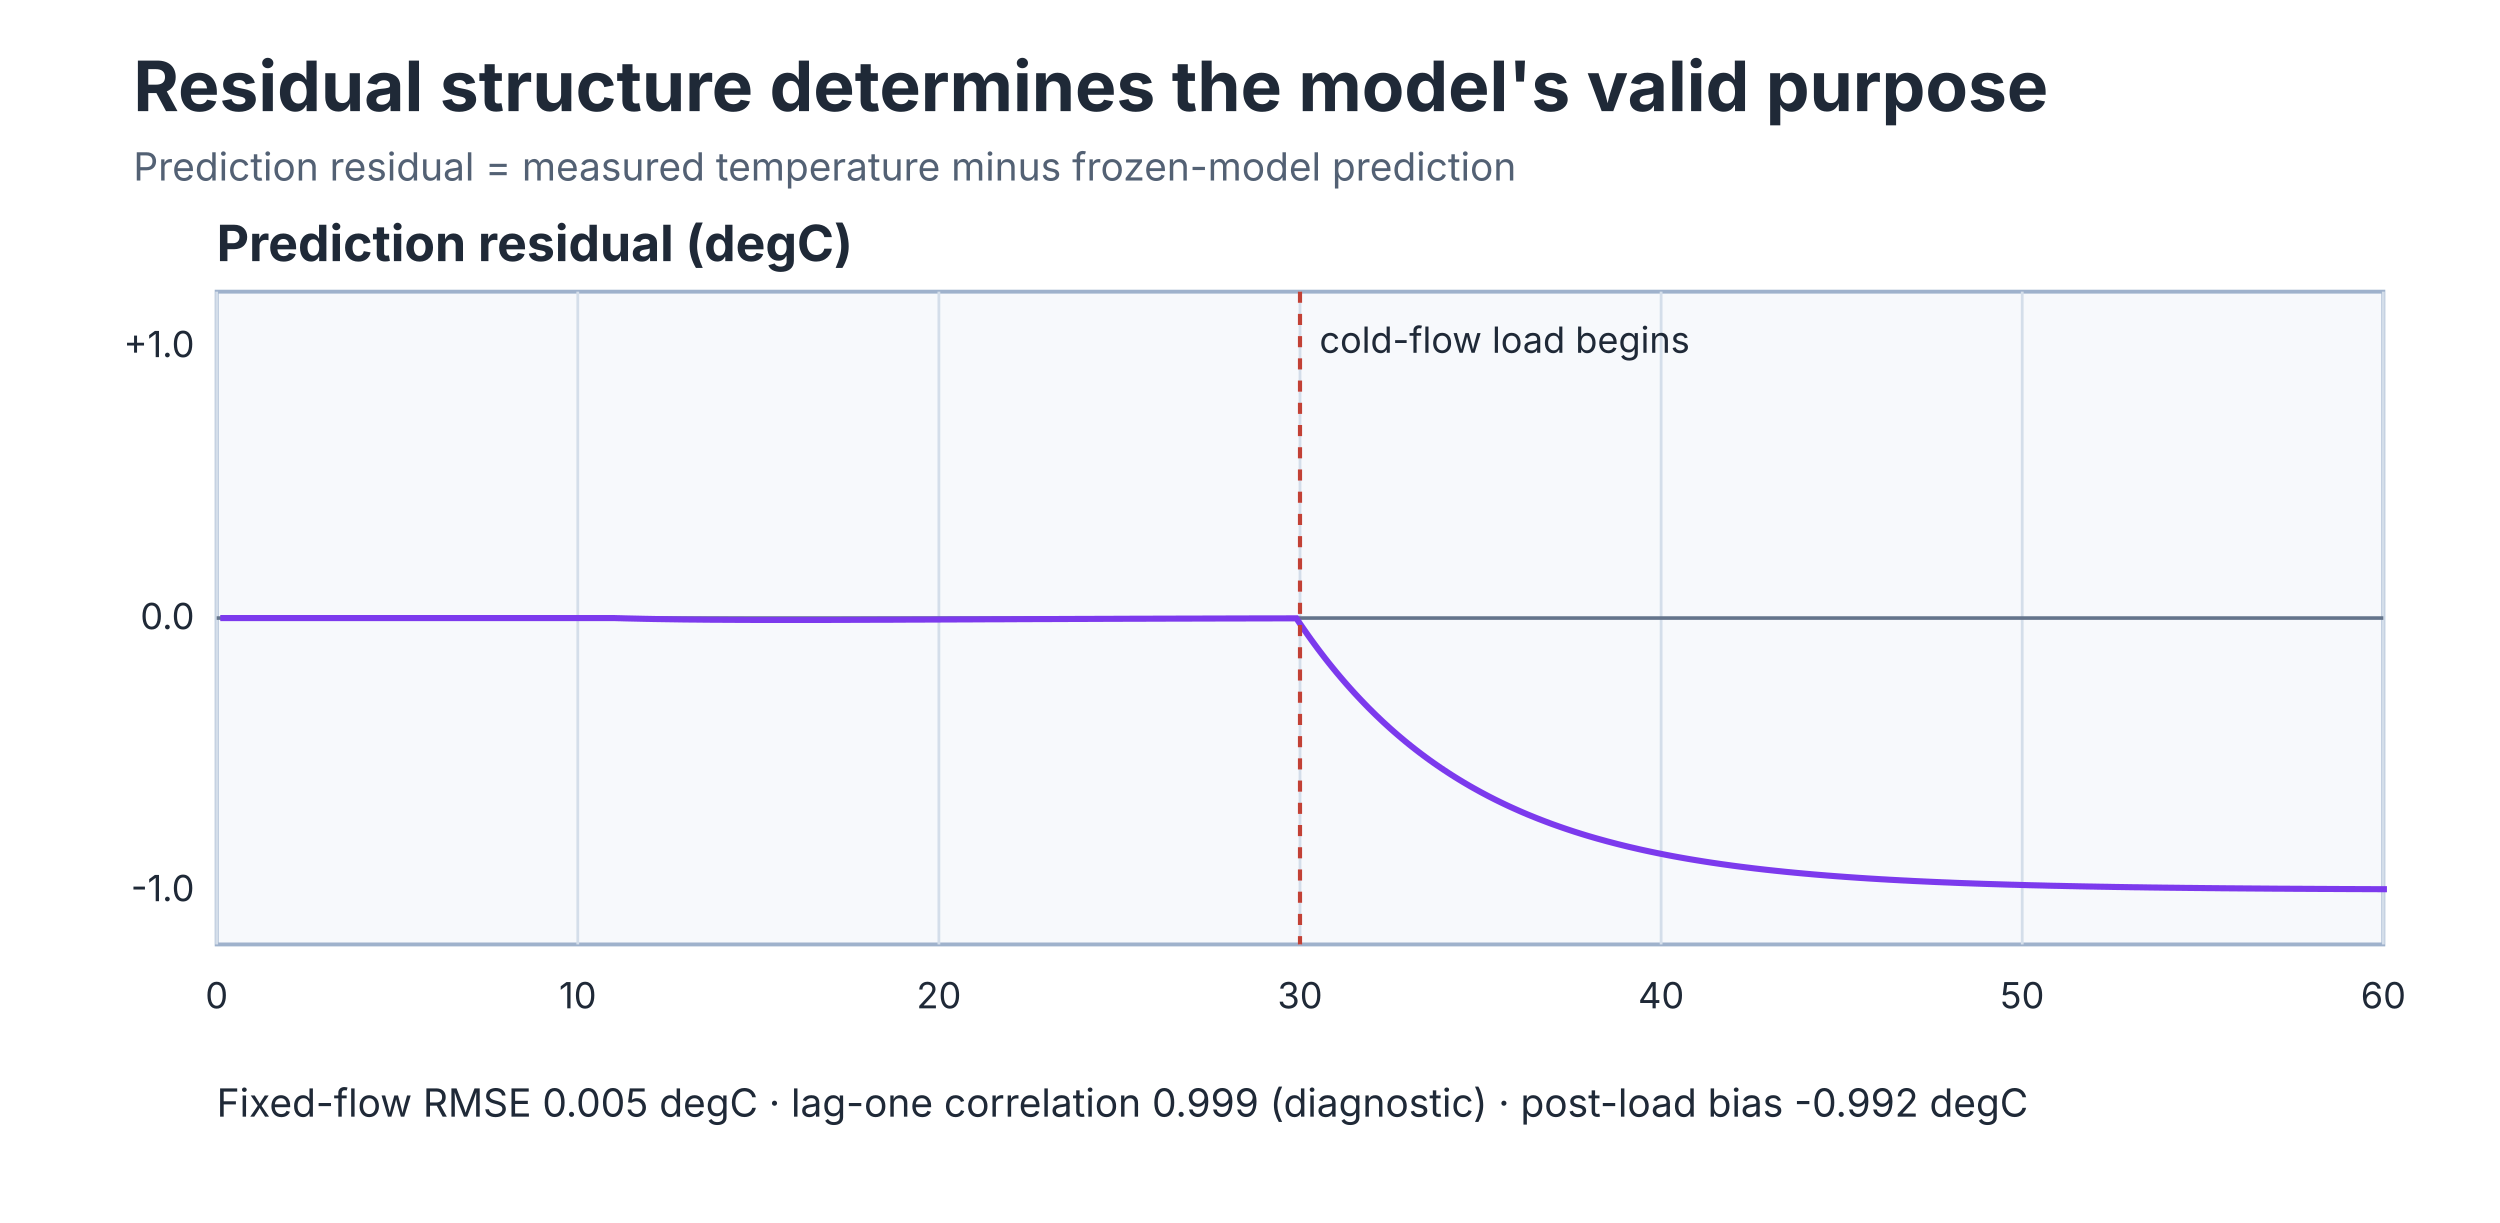
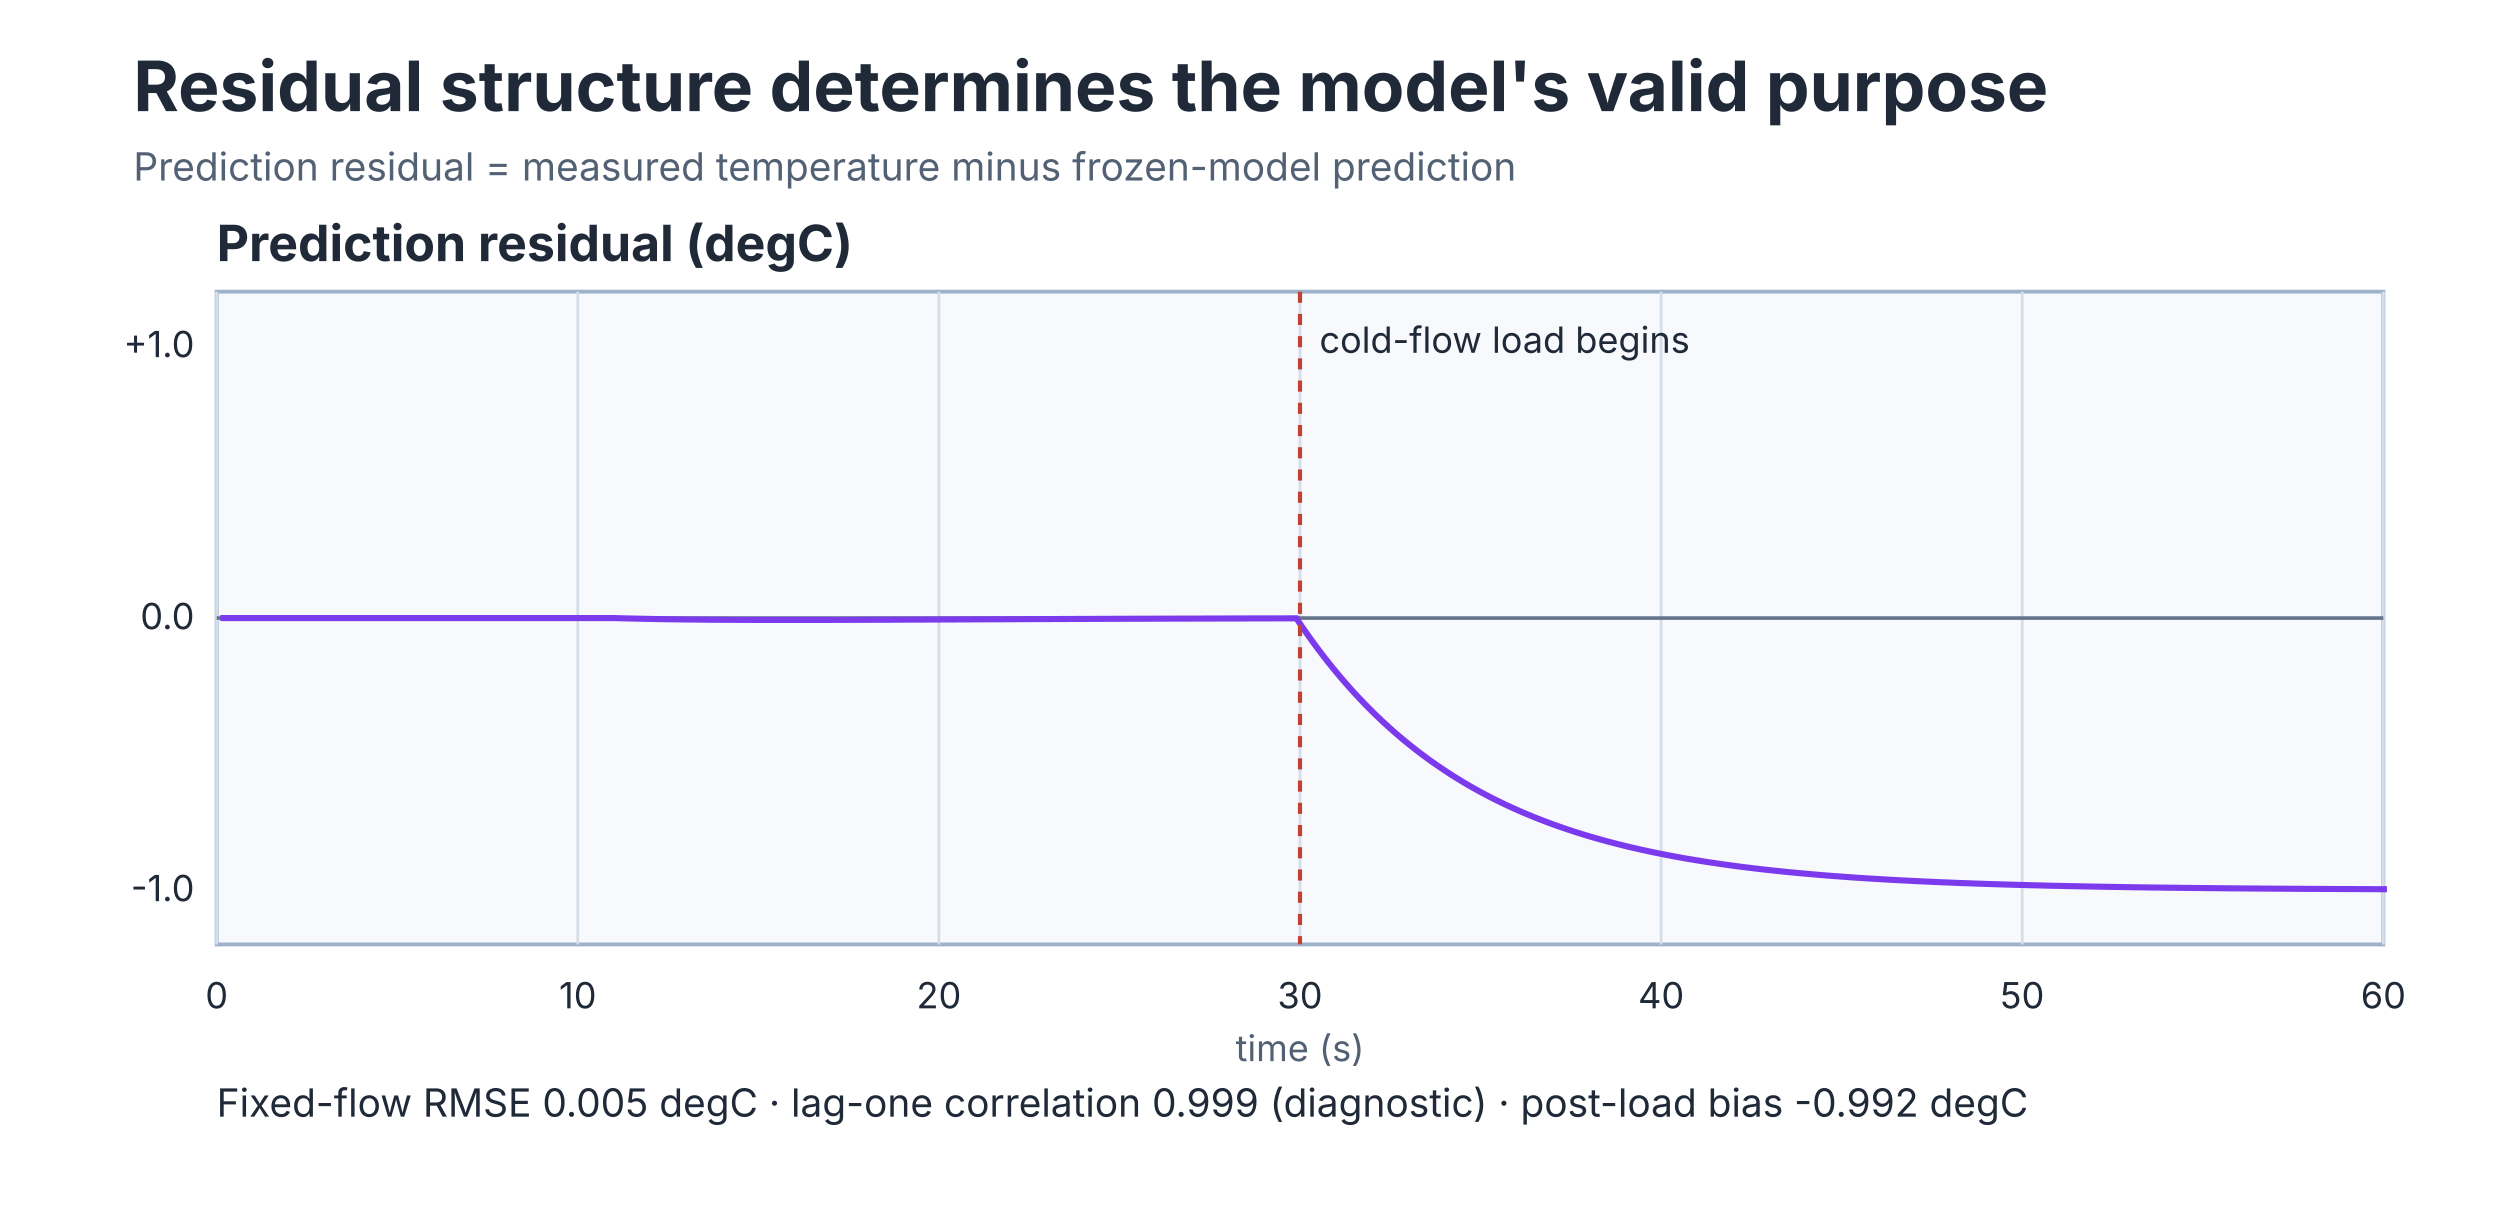
<svg xmlns="http://www.w3.org/2000/svg" width="900" height="440" viewBox="0 0 900 440">
  <style>
text{font-family:-apple-system,BlinkMacSystemFont,'Segoe UI',sans-serif;fill:#1f2937}
.title{font-size:25px;font-weight:700}.heading{font-size:18px;font-weight:700}
.body{font-size:14px}.small{font-size:13px}.muted{fill:#536174}
.panel{fill:#f7f9fc;stroke:#9fb2cc;stroke-width:1.4}.grid{stroke:#d4deea;stroke-width:1}
.measured{fill:none;stroke:#1473e6;stroke-width:3}.model{fill:none;stroke:#e46c0a;stroke-width:2.4;stroke-dasharray:8 5}
.envelope{fill:#e8dfff;stroke:none;opacity:.8}.residual{fill:none;stroke:#7c3aed;stroke-width:2.2}
.event{stroke:#c24135;stroke-width:1.5;stroke-dasharray:4 4}.zero{stroke:#64748b;stroke-width:1.3}
.accepted{fill:#e5f7ee;stroke:#14804a}.restricted{fill:#fff4d6;stroke:#a16207}
svg{background:#fff;forced-color-adjust:none}
</style>
  <text x="48" y="40" class="title">Residual structure determines the model's valid purpose</text>
  <text x="48" y="65" class="body muted">Prediction residual = measured temperature minus frozen-model prediction</text>
  <text x="78.0" y="94" class="heading">Prediction residual (degC)</text>
  <rect x="78.0" y="105.0" width="780.0" height="235.0" class="panel" />
  <line x1="78.00" y1="105.0" x2="78.00" y2="340.0" class="grid" />
  <line x1="208.00" y1="105.0" x2="208.00" y2="340.0" class="grid" />
  <line x1="338.00" y1="105.0" x2="338.00" y2="340.0" class="grid" />
  <line x1="468.00" y1="105.0" x2="468.00" y2="340.0" class="grid" />
  <line x1="598.00" y1="105.0" x2="598.00" y2="340.0" class="grid" />
  <line x1="728.00" y1="105.0" x2="728.00" y2="340.0" class="grid" />
  <line x1="858.00" y1="105.0" x2="858.00" y2="340.0" class="grid" />
  <text x="78.00" y="363" text-anchor="middle" class="small">0</text>
  <text x="208.00" y="363" text-anchor="middle" class="small">10</text>
  <text x="338.00" y="363" text-anchor="middle" class="small">20</text>
  <text x="468.00" y="363" text-anchor="middle" class="small">30</text>
  <text x="598.00" y="363" text-anchor="middle" class="small">40</text>
  <text x="728.00" y="363" text-anchor="middle" class="small">50</text>
  <text x="858.00" y="363" text-anchor="middle" class="small">60</text>
+   <text x="468.00" y="382" text-anchor="middle" class="small muted">time (s)</text>
  <line x1="78.0" y1="222.50" x2="858.0" y2="222.50" class="zero" />
  <polyline points="79.30,222.50 80.60,222.50 81.90,222.50 83.20,222.50 84.50,222.50 85.80,222.50 87.10,222.50 88.40,222.50 89.70,222.50 91.00,222.50 92.30,222.50 93.60,222.50 94.90,222.50 96.20,222.50 97.50,222.50 98.80,222.50 100.10,222.50 101.40,222.50 102.70,222.50 104.00,222.50 105.30,222.50 106.60,222.50 107.90,222.50 109.20,222.50 110.50,222.50 111.80,222.50 113.10,222.50 114.40,222.50 115.70,222.50 117.00,222.50 118.30,222.50 119.60,222.50 120.90,222.50 122.20,222.50 123.50,222.50 124.80,222.50 126.10,222.50 127.40,222.50 128.70,222.50 130.00,222.50 131.30,222.50 132.60,222.50 133.90,222.50 135.20,222.50 136.50,222.50 137.80,222.50 139.10,222.50 140.40,222.50 141.70,222.50 143.00,222.50 144.30,222.50 145.60,222.50 146.90,222.50 148.20,222.50 149.50,222.50 150.80,222.50 152.10,222.50 153.40,222.50 154.70,222.50 156.00,222.50 157.30,222.50 158.60,222.50 159.90,222.50 161.20,222.50 162.50,222.50 163.80,222.50 165.10,222.50 166.40,222.50 167.70,222.50 169.00,222.50 170.30,222.50 171.60,222.50 172.90,222.50 174.20,222.50 175.50,222.50 176.80,222.50 178.10,222.50 179.40,222.50 180.70,222.50 182.00,222.50 183.30,222.50 184.60,222.50 185.90,222.50 187.20,222.50 188.50,222.50 189.80,222.50 191.10,222.50 192.40,222.50 193.70,222.50 195.00,222.50 196.30,222.50 197.60,222.50 198.90,222.50 200.20,222.50 201.50,222.50 202.80,222.50 204.10,222.50 205.40,222.50 206.70,222.50 208.00,222.50 209.30,222.50 210.60,222.50 211.90,222.50 213.20,222.50 214.50,222.50 215.80,222.50 217.10,222.50 218.40,222.50 219.70,222.50 221.00,222.50 222.30,222.54 223.60,222.57 224.90,222.61 226.20,222.64 227.50,222.67 228.80,222.70 230.10,222.73 231.40,222.76 232.70,222.79 234.00,222.81 235.30,222.84 236.60,222.86 237.90,222.88 239.20,222.90 240.50,222.92 241.80,222.94 243.10,222.96 244.40,222.98 245.70,223.00 247.00,223.01 248.30,223.03 249.60,223.04 250.90,223.05 252.20,223.06 253.50,223.08 254.80,223.09 256.10,223.10 257.40,223.11 258.70,223.11 260.00,223.12 261.30,223.13 262.60,223.14 263.90,223.14 265.20,223.15 266.50,223.15 267.80,223.16 269.10,223.16 270.40,223.17 271.70,223.17 273.00,223.17 274.30,223.18 275.60,223.18 276.90,223.18 278.20,223.18 279.50,223.18 280.80,223.18 282.10,223.18 283.40,223.18 284.70,223.18 286.00,223.18 287.30,223.18 288.60,223.18 289.90,223.18 291.20,223.18 292.50,223.18 293.80,223.18 295.10,223.17 296.40,223.17 297.70,223.17 299.00,223.17 300.30,223.16 301.60,223.16 302.90,223.16 304.20,223.15 305.50,223.15 306.80,223.14 308.10,223.14 309.40,223.14 310.70,223.13 312.00,223.13 313.30,223.12 314.60,223.12 315.90,223.11 317.20,223.11 318.50,223.11 319.80,223.10 321.10,223.10 322.40,223.09 323.70,223.09 325.00,223.08 326.30,223.07 327.60,223.07 328.90,223.06 330.20,223.06 331.50,223.05 332.80,223.05 334.10,223.04 335.40,223.04 336.70,223.03 338.00,223.03 339.30,223.02 340.60,223.02 341.90,223.01 343.20,223.00 344.50,223.00 345.80,222.99 347.10,222.99 348.40,222.98 349.70,222.98 351.00,222.97 352.30,222.97 353.60,222.96 354.90,222.95 356.20,222.95 357.50,222.94 358.80,222.94 360.10,222.93 361.40,222.93 362.70,222.92 364.00,222.92 365.30,222.91 366.60,222.90 367.90,222.90 369.20,222.89 370.50,222.89 371.80,222.88 373.10,222.88 374.40,222.87 375.70,222.87 377.00,222.86 378.30,222.86 379.60,222.85 380.90,222.85 382.20,222.84 383.50,222.84 384.80,222.83 386.10,222.83 387.40,222.82 388.70,222.82 390.00,222.81 391.30,222.81 392.60,222.80 393.90,222.80 395.20,222.79 396.50,222.79 397.80,222.78 399.10,222.78 400.40,222.78 401.70,222.77 403.00,222.77 404.30,222.76 405.60,222.76 406.90,222.75 408.20,222.75 409.50,222.74 410.80,222.74 412.10,222.74 413.40,222.73 414.70,222.73 416.00,222.72 417.30,222.72 418.60,222.72 419.90,222.71 421.20,222.71 422.50,222.71 423.80,222.70 425.10,222.70 426.40,222.69 427.70,222.69 429.00,222.69 430.30,222.68 431.60,222.68 432.90,222.68 434.20,222.67 435.50,222.67 436.80,222.67 438.10,222.66 439.40,222.66 440.70,222.66 442.00,222.65 443.30,222.65 444.60,222.65 445.90,222.64 447.20,222.64 448.50,222.64 449.80,222.63 451.10,222.63 452.40,222.63 453.70,222.63 455.00,222.62 456.30,222.62 457.60,222.62 458.90,222.61 460.20,222.61 461.50,222.61 462.80,222.61 464.10,222.60 465.40,222.60 466.70,222.60 468.00,224.54 469.30,226.43 470.60,228.29 471.90,230.12 473.20,231.90 474.50,233.66 475.80,235.37 477.10,237.06 478.40,238.71 479.70,240.32 481.00,241.91 482.30,243.46 483.60,244.99 484.90,246.48 486.20,247.94 487.50,249.38 488.80,250.78 490.10,252.16 491.40,253.51 492.70,254.84 494.00,256.13 495.30,257.41 496.60,258.65 497.90,259.88 499.20,261.07 500.50,262.25 501.80,263.40 503.10,264.53 504.40,265.63 505.70,266.72 507.00,267.78 508.30,268.82 509.60,269.84 510.90,270.84 512.20,271.82 513.50,272.78 514.80,273.73 516.10,274.65 517.40,275.55 518.70,276.44 520.00,277.31 521.30,278.16 522.60,279.00 523.90,279.82 525.20,280.62 526.50,281.41 527.80,282.18 529.10,282.94 530.40,283.68 531.70,284.40 533.00,285.12 534.30,285.81 535.60,286.50 536.90,287.17 538.20,287.83 539.50,288.47 540.80,289.10 542.10,289.72 543.40,290.33 544.70,290.92 546.00,291.50 547.30,292.08 548.60,292.64 549.90,293.19 551.20,293.72 552.50,294.25 553.80,294.77 555.10,295.27 556.40,295.77 557.70,296.26 559.00,296.74 560.30,297.20 561.60,297.66 562.90,298.11 564.20,298.55 565.50,298.98 566.80,299.41 568.10,299.82 569.40,300.23 570.70,300.63 572.00,301.02 573.30,301.40 574.60,301.78 575.90,302.14 577.20,302.50 578.50,302.86 579.80,303.20 581.10,303.54 582.40,303.88 583.70,304.20 585.00,304.52 586.30,304.84 587.60,305.14 588.90,305.44 590.20,305.74 591.50,306.03 592.80,306.31 594.10,306.59 595.40,306.86 596.70,307.13 598.00,307.39 599.30,307.65 600.60,307.90 601.90,308.15 603.20,308.39 604.50,308.63 605.80,308.86 607.10,309.09 608.40,309.31 609.70,309.53 611.00,309.74 612.30,309.95 613.60,310.16 614.90,310.36 616.20,310.56 617.50,310.75 618.80,310.94 620.10,311.13 621.40,311.31 622.70,311.49 624.00,311.67 625.30,311.84 626.60,312.01 627.90,312.17 629.20,312.33 630.50,312.49 631.80,312.65 633.10,312.80 634.40,312.95 635.70,313.10 637.00,313.24 638.30,313.38 639.60,313.52 640.90,313.65 642.20,313.79 643.50,313.92 644.80,314.04 646.10,314.17 647.40,314.29 648.70,314.41 650.00,314.53 651.30,314.64 652.60,314.76 653.90,314.87 655.20,314.98 656.50,315.08 657.80,315.19 659.10,315.29 660.40,315.39 661.70,315.49 663.00,315.58 664.30,315.68 665.60,315.77 666.90,315.86 668.20,315.95 669.50,316.04 670.80,316.12 672.10,316.21 673.40,316.29 674.70,316.37 676.00,316.45 677.30,316.53 678.60,316.60 679.90,316.68 681.20,316.75 682.50,316.82 683.80,316.89 685.10,316.96 686.40,317.02 687.70,317.09 689.00,317.16 690.30,317.22 691.60,317.28 692.90,317.34 694.20,317.40 695.50,317.46 696.80,317.52 698.10,317.57 699.40,317.63 700.70,317.68 702.00,317.73 703.30,317.79 704.60,317.84 705.90,317.89 707.20,317.94 708.50,317.98 709.80,318.03 711.10,318.08 712.40,318.12 713.70,318.17 715.00,318.21 716.30,318.25 717.60,318.29 718.90,318.33 720.20,318.37 721.50,318.41 722.80,318.45 724.10,318.49 725.40,318.52 726.70,318.56 728.00,318.60 729.30,318.63 730.60,318.67 731.90,318.70 733.20,318.73 734.50,318.76 735.80,318.79 737.10,318.83 738.40,318.86 739.70,318.89 741.00,318.91 742.30,318.94 743.60,318.97 744.90,319.00 746.20,319.02 747.50,319.05 748.80,319.08 750.10,319.10 751.40,319.13 752.70,319.15 754.00,319.17 755.30,319.20 756.60,319.22 757.90,319.24 759.20,319.26 760.50,319.29 761.80,319.31 763.10,319.33 764.40,319.35 765.70,319.37 767.00,319.39 768.30,319.41 769.60,319.42 770.90,319.44 772.20,319.46 773.50,319.48 774.80,319.50 776.10,319.51 777.40,319.53 778.70,319.55 780.00,319.56 781.30,319.58 782.60,319.59 783.90,319.61 785.20,319.62 786.50,319.64 787.80,319.65 789.10,319.66 790.40,319.68 791.70,319.69 793.00,319.70 794.30,319.72 795.60,319.73 796.90,319.74 798.20,319.75 799.50,319.77 800.80,319.78 802.10,319.79 803.40,319.80 804.70,319.81 806.00,319.82 807.30,319.83 808.60,319.84 809.90,319.85 811.20,319.86 812.50,319.87 813.80,319.88 815.10,319.89 816.40,319.90 817.70,319.91 819.00,319.92 820.30,319.93 821.60,319.93 822.90,319.94 824.20,319.95 825.50,319.96 826.80,319.97 828.10,319.97 829.40,319.98 830.70,319.99 832.00,319.99 833.30,320.00 834.60,320.01 835.90,320.02 837.20,320.02 838.50,320.03 839.80,320.03 841.10,320.04 842.40,320.05 843.70,320.05 845.00,320.06 846.30,320.06 847.60,320.07 848.90,320.08 850.20,320.08 851.50,320.09 852.80,320.09 854.10,320.10 855.40,320.10 856.70,320.11 858.00,320.11 859.30,320.11" class="residual" />
  <line x1="468.00" y1="105.0" x2="468.00" y2="340.0" class="event" />
  <text x="475.00" y="127.0" class="small">cold-flow load begins</text>
  <text x="70" y="128.58" text-anchor="end" class="small">+1.0</text>
  <text x="70" y="226.50" text-anchor="end" class="small">0.0</text>
  <text x="70" y="324.42" text-anchor="end" class="small">-1.0</text>
  <text x="78.0" y="402" class="body">Fixed-flow RMSE 0.005 degC · lag-one correlation 0.999 (diagnostic) · post-load bias -0.992 degC</text>
</svg>
